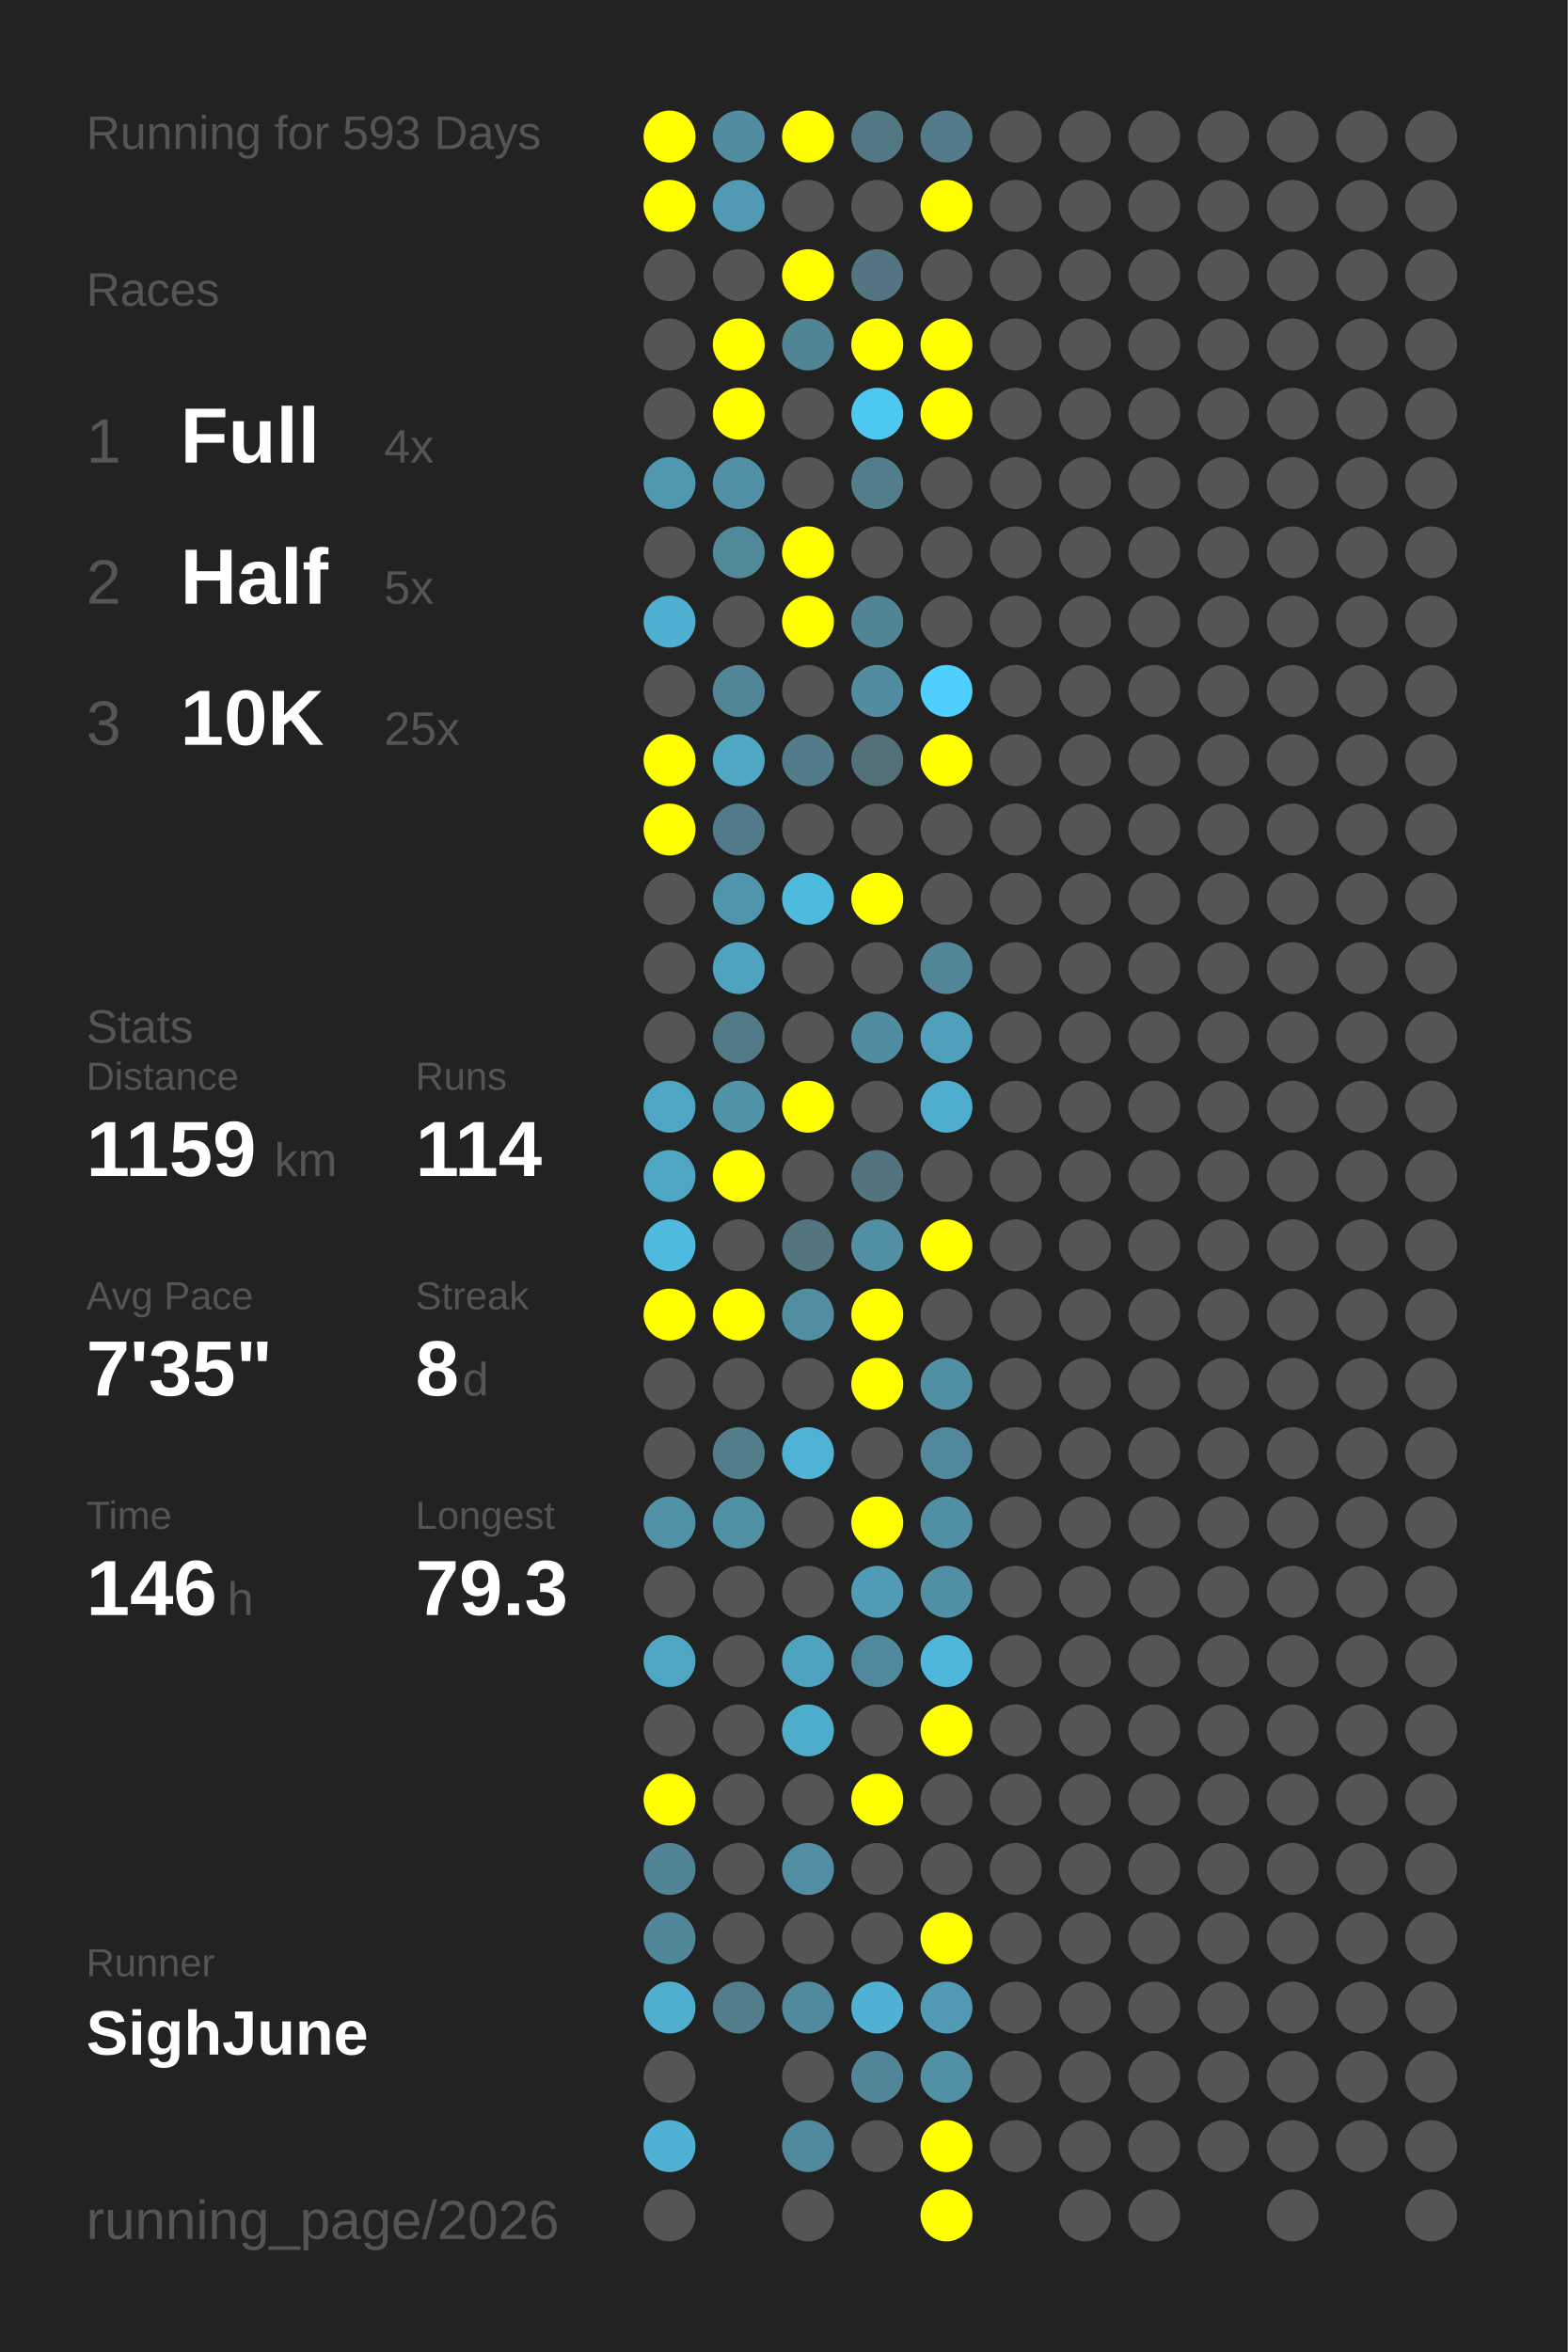
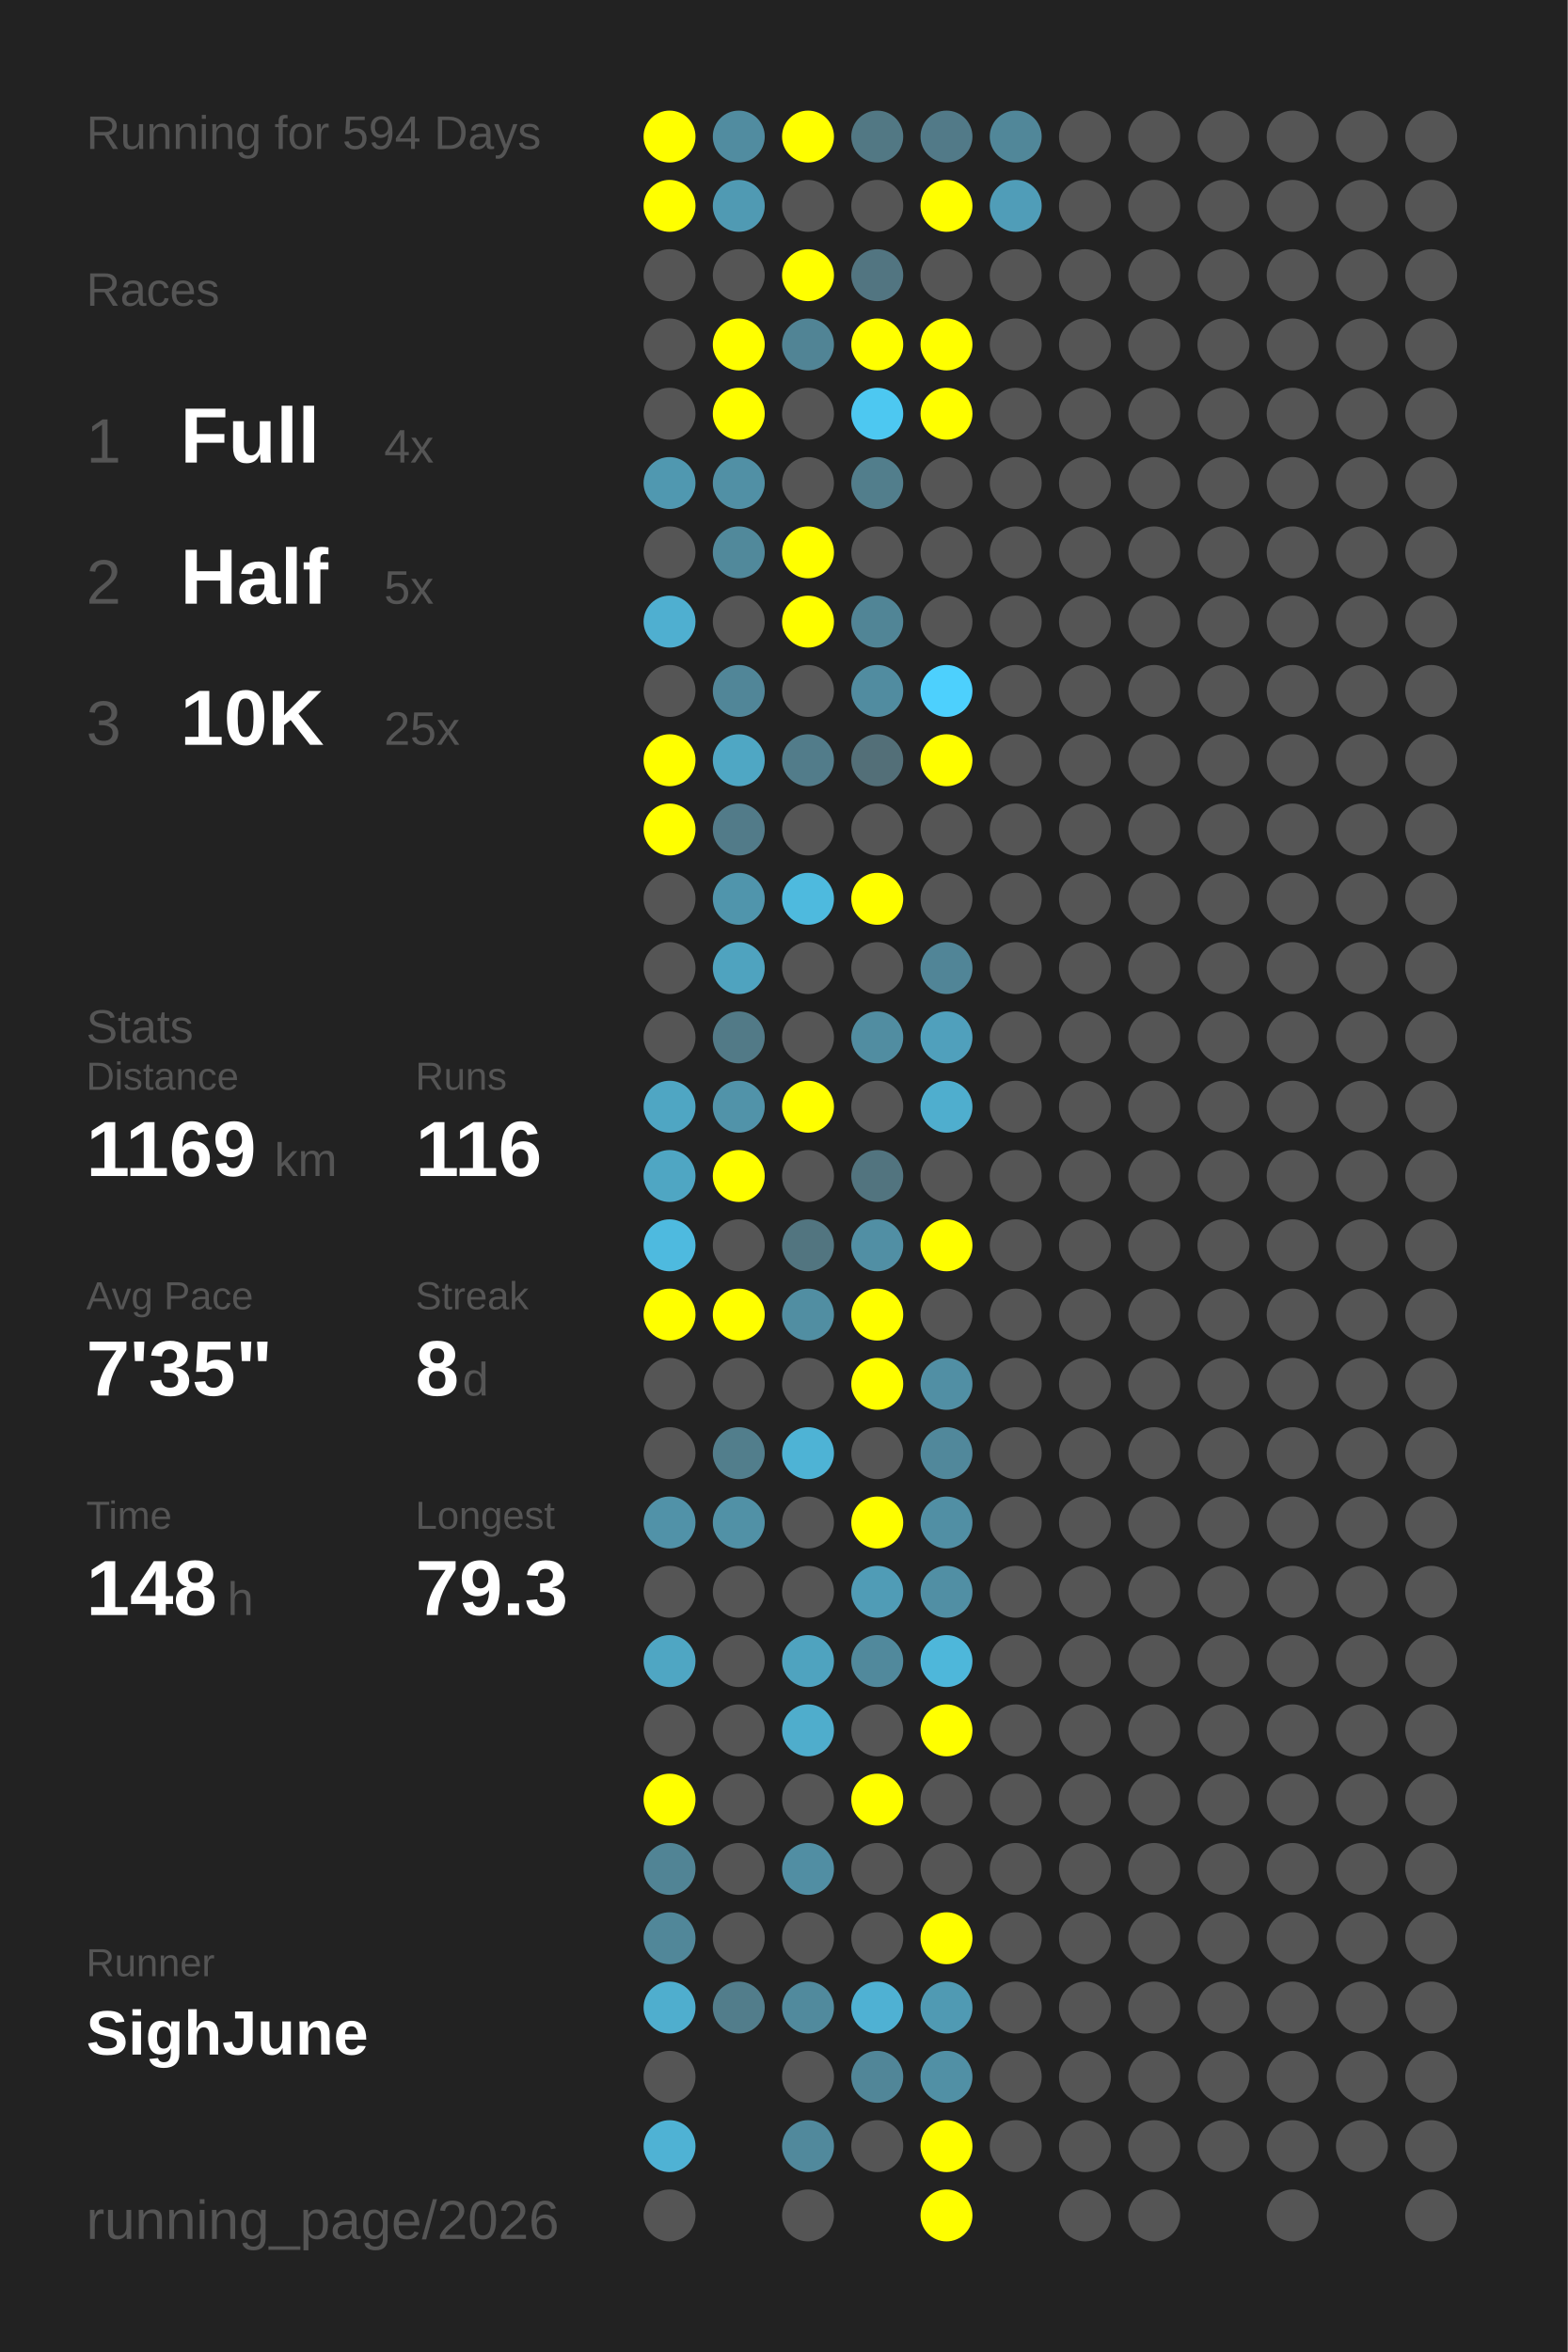
<svg xmlns="http://www.w3.org/2000/svg" baseProfile="full" height="300mm" version="1.1" viewBox="0,0,200,300" width="200mm">
  <defs />
  <rect fill="#222222" height="300" width="200" x="0" y="0" />
-   <text fill="#555555" style="font-size:6px; font-family:Arial;" x="11" y="19">Running for 593 Days</text>
+   <text fill="#555555" style="font-size:6px; font-family:Arial;" x="11" y="19">Running for 594 Days</text>
  <text fill="#555555" style="font-size:6px; font-family:Arial;" x="11" y="39">Races</text>
  <text fill="#555555" style="font-size:8px; font-family:Arial;" x="11" y="59">1</text>
  <text fill="#FFFFFF" style="font-size:10px; font-family:Arial; font-weight:bold;" x="23" y="59">Full</text>
  <text fill="#555555" style="font-size:6px; font-family:Arial;" x="49" y="59">4x</text>
  <text fill="#555555" style="font-size:8px; font-family:Arial;" x="11" y="77">2</text>
  <text fill="#FFFFFF" style="font-size:10px; font-family:Arial; font-weight:bold;" x="23" y="77">Half</text>
  <text fill="#555555" style="font-size:6px; font-family:Arial;" x="49" y="77">5x</text>
  <text fill="#555555" style="font-size:8px; font-family:Arial;" x="11" y="95">3</text>
  <text fill="#FFFFFF" style="font-size:10px; font-family:Arial; font-weight:bold;" x="23" y="95">10K</text>
  <text fill="#555555" style="font-size:6px; font-family:Arial;" x="49" y="95">25x</text>
  <text fill="#555555" style="font-size:6px; font-family:Arial;" x="11" y="133">Stats</text>
  <text fill="#555555" style="font-size:5px; font-family:Arial;" x="11" y="139">Distance</text>
-   <text fill="#FFFFFF" style="font-size:10px; font-family:Arial; font-weight:bold;" x="11" y="150">1159</text>
+   <text fill="#FFFFFF" style="font-size:10px; font-family:Arial; font-weight:bold;" x="11" y="150">1169</text>
  <text fill="#555555" style="font-size:6px; font-family:Arial;" x="35" y="150">km</text>
  <text fill="#555555" style="font-size:5px; font-family:Arial;" x="53" y="139">Runs</text>
-   <text fill="#FFFFFF" style="font-size:10px; font-family:Arial; font-weight:bold;" x="53" y="150">114</text>
+   <text fill="#FFFFFF" style="font-size:10px; font-family:Arial; font-weight:bold;" x="53" y="150">116</text>
  <text fill="#555555" style="font-size:5px; font-family:Arial;" x="11" y="167">Avg Pace</text>
  <text fill="#FFFFFF" style="font-size:10px; font-family:Arial; font-weight:bold;" x="11" y="178">7'35"</text>
  <text fill="#555555" style="font-size:5px; font-family:Arial;" x="53" y="167">Streak</text>
  <text fill="#FFFFFF" style="font-size:10px; font-family:Arial; font-weight:bold;" x="53" y="178">8</text>
  <text fill="#555555" style="font-size:6px; font-family:Arial;" x="59" y="178">d</text>
  <text fill="#555555" style="font-size:5px; font-family:Arial;" x="11" y="195">Time</text>
-   <text fill="#FFFFFF" style="font-size:10px; font-family:Arial; font-weight:bold;" x="11" y="206">146</text>
+   <text fill="#FFFFFF" style="font-size:10px; font-family:Arial; font-weight:bold;" x="11" y="206">148</text>
  <text fill="#555555" style="font-size:6px; font-family:Arial;" x="29" y="206">h</text>
  <text fill="#555555" style="font-size:5px; font-family:Arial;" x="53" y="195">Longest</text>
  <text fill="#FFFFFF" style="font-size:10px; font-family:Arial; font-weight:bold;" x="53" y="206">79.3</text>
  <text fill="#555555" style="font-size:5px; font-family:Arial;" x="11" y="252.065">Runner</text>
  <text fill="#FFFFFF" style="font-size:8px; font-family:Arial; font-weight:bold;" x="11" y="262.065">SighJune</text>
  <text fill="#555555" style="font-size:7px; font-family:Arial;" x="11" y="285.581">running_page/2026</text>
  <circle cx="85.417" cy="17.419" fill="#FFFF00" r="3.312" />
  <circle cx="85.417" cy="26.258" fill="#FFFF00" r="3.312" />
  <circle cx="85.417" cy="35.097" fill="#555555" r="3.312" />
  <circle cx="85.417" cy="43.935" fill="#555555" r="3.312" />
  <circle cx="85.417" cy="52.774" fill="#555555" r="3.312" />
  <circle cx="85.417" cy="61.613" fill="#5098b0" r="3.312" />
  <circle cx="85.417" cy="70.452" fill="#555555" r="3.312" />
  <circle cx="85.417" cy="79.29" fill="#4fafd0" r="3.312" />
  <circle cx="85.417" cy="88.129" fill="#555555" r="3.312" />
  <circle cx="85.417" cy="96.968" fill="#FFFF00" r="3.312" />
  <circle cx="85.417" cy="105.806" fill="#FFFF00" r="3.312" />
  <circle cx="85.417" cy="114.645" fill="#555555" r="3.312" />
  <circle cx="85.417" cy="123.484" fill="#555555" r="3.312" />
  <circle cx="85.417" cy="132.323" fill="#555555" r="3.312" />
  <circle cx="85.417" cy="141.161" fill="#4fa6c3" r="3.312" />
  <circle cx="85.417" cy="150" fill="#4fa6c3" r="3.312" />
  <circle cx="85.417" cy="158.839" fill="#4ebadf" r="3.312" />
  <circle cx="85.417" cy="167.677" fill="#FFFF00" r="3.312" />
  <circle cx="85.417" cy="176.516" fill="#555555" r="3.312" />
  <circle cx="85.417" cy="185.355" fill="#555555" r="3.312" />
  <circle cx="85.417" cy="194.194" fill="#5192a8" r="3.312" />
  <circle cx="85.417" cy="203.032" fill="#555555" r="3.312" />
  <circle cx="85.417" cy="211.871" fill="#4fa6c3" r="3.312" />
  <circle cx="85.417" cy="220.71" fill="#555555" r="3.312" />
  <circle cx="85.417" cy="229.548" fill="#FFFF00" r="3.312" />
  <circle cx="85.417" cy="238.387" fill="#518495" r="3.312" />
  <circle cx="85.417" cy="247.226" fill="#518799" r="3.312" />
  <circle cx="85.417" cy="256.065" fill="#4faece" r="3.312" />
  <circle cx="85.417" cy="264.903" fill="#555555" r="3.312" />
  <circle cx="85.417" cy="273.742" fill="#4fb2d4" r="3.312" />
  <circle cx="85.417" cy="282.581" fill="#555555" r="3.312" />
  <circle cx="94.25" cy="17.419" fill="#518ca0" r="3.312" />
  <circle cx="94.25" cy="26.258" fill="#509ab3" r="3.312" />
  <circle cx="94.25" cy="35.097" fill="#555555" r="3.312" />
  <circle cx="94.25" cy="43.935" fill="#FFFF00" r="3.312" />
  <circle cx="94.25" cy="52.774" fill="#FFFF00" r="3.312" />
  <circle cx="94.25" cy="61.613" fill="#5190a5" r="3.312" />
  <circle cx="94.25" cy="70.452" fill="#51899b" r="3.312" />
  <circle cx="94.25" cy="79.29" fill="#555555" r="3.312" />
  <circle cx="94.25" cy="88.129" fill="#518698" r="3.312" />
  <circle cx="94.25" cy="96.968" fill="#4fa7c4" r="3.312" />
  <circle cx="94.25" cy="105.806" fill="#527b89" r="3.312" />
  <circle cx="94.25" cy="114.645" fill="#5095ac" r="3.312" />
  <circle cx="94.25" cy="123.484" fill="#4fa3bf" r="3.312" />
  <circle cx="94.25" cy="132.323" fill="#527a87" r="3.312" />
  <circle cx="94.25" cy="141.161" fill="#5193a9" r="3.312" />
  <circle cx="94.25" cy="150" fill="#FFFF00" r="3.312" />
  <circle cx="94.25" cy="158.839" fill="#555555" r="3.312" />
  <circle cx="94.25" cy="167.677" fill="#FFFF00" r="3.312" />
  <circle cx="94.25" cy="176.516" fill="#555555" r="3.312" />
  <circle cx="94.25" cy="185.355" fill="#527e8c" r="3.312" />
  <circle cx="94.25" cy="194.194" fill="#5191a6" r="3.312" />
  <circle cx="94.25" cy="203.032" fill="#555555" r="3.312" />
  <circle cx="94.25" cy="211.871" fill="#555555" r="3.312" />
  <circle cx="94.25" cy="220.71" fill="#555555" r="3.312" />
  <circle cx="94.25" cy="229.548" fill="#555555" r="3.312" />
  <circle cx="94.25" cy="238.387" fill="#555555" r="3.312" />
  <circle cx="94.25" cy="247.226" fill="#555555" r="3.312" />
  <circle cx="94.25" cy="256.065" fill="#527d8b" r="3.312" />
  <circle cx="103.083" cy="17.419" fill="#FFFF00" r="3.312" />
  <circle cx="103.083" cy="26.258" fill="#555555" r="3.312" />
  <circle cx="103.083" cy="35.097" fill="#FFFF00" r="3.312" />
  <circle cx="103.083" cy="43.935" fill="#518495" r="3.312" />
  <circle cx="103.083" cy="52.774" fill="#555555" r="3.312" />
  <circle cx="103.083" cy="61.613" fill="#555555" r="3.312" />
  <circle cx="103.083" cy="70.452" fill="#FFFF00" r="3.312" />
  <circle cx="103.083" cy="79.29" fill="#FFFF00" r="3.312" />
  <circle cx="103.083" cy="88.129" fill="#555555" r="3.312" />
  <circle cx="103.083" cy="96.968" fill="#527c8a" r="3.312" />
  <circle cx="103.083" cy="105.806" fill="#555555" r="3.312" />
  <circle cx="103.083" cy="114.645" fill="#4ebade" r="3.312" />
  <circle cx="103.083" cy="123.484" fill="#555555" r="3.312" />
  <circle cx="103.083" cy="132.323" fill="#555555" r="3.312" />
  <circle cx="103.083" cy="141.161" fill="#FFFF00" r="3.312" />
  <circle cx="103.083" cy="150" fill="#555555" r="3.312" />
  <circle cx="103.083" cy="158.839" fill="#527580" r="3.312" />
  <circle cx="103.083" cy="167.677" fill="#518ea2" r="3.312" />
  <circle cx="103.083" cy="176.516" fill="#555555" r="3.312" />
  <circle cx="103.083" cy="185.355" fill="#4eb3d5" r="3.312" />
  <circle cx="103.083" cy="194.194" fill="#555555" r="3.312" />
  <circle cx="103.083" cy="203.032" fill="#555555" r="3.312" />
  <circle cx="103.083" cy="211.871" fill="#4fa3bf" r="3.312" />
  <circle cx="103.083" cy="220.71" fill="#4fadcc" r="3.312" />
  <circle cx="103.083" cy="229.548" fill="#555555" r="3.312" />
  <circle cx="103.083" cy="238.387" fill="#518ea3" r="3.312" />
  <circle cx="103.083" cy="247.226" fill="#555555" r="3.312" />
  <circle cx="103.083" cy="256.065" fill="#518a9d" r="3.312" />
  <circle cx="103.083" cy="264.903" fill="#555555" r="3.312" />
  <circle cx="103.083" cy="273.742" fill="#51899c" r="3.312" />
  <circle cx="103.083" cy="282.581" fill="#555555" r="3.312" />
  <circle cx="111.917" cy="17.419" fill="#527884" r="3.312" />
  <circle cx="111.917" cy="26.258" fill="#555555" r="3.312" />
  <circle cx="111.917" cy="35.097" fill="#527581" r="3.312" />
  <circle cx="111.917" cy="43.935" fill="#FFFF00" r="3.312" />
  <circle cx="111.917" cy="52.774" fill="#4dc8f1" r="3.312" />
  <circle cx="111.917" cy="61.613" fill="#527e8c" r="3.312" />
  <circle cx="111.917" cy="70.452" fill="#555555" r="3.312" />
  <circle cx="111.917" cy="79.29" fill="#518596" r="3.312" />
  <circle cx="111.917" cy="88.129" fill="#518ca0" r="3.312" />
  <circle cx="111.917" cy="96.968" fill="#536f78" r="3.312" />
  <circle cx="111.917" cy="105.806" fill="#555555" r="3.312" />
  <circle cx="111.917" cy="114.645" fill="#FFFF00" r="3.312" />
  <circle cx="111.917" cy="123.484" fill="#555555" r="3.312" />
  <circle cx="111.917" cy="132.323" fill="#518da1" r="3.312" />
  <circle cx="111.917" cy="141.161" fill="#555555" r="3.312" />
  <circle cx="111.917" cy="150" fill="#52747f" r="3.312" />
  <circle cx="111.917" cy="158.839" fill="#518fa4" r="3.312" />
  <circle cx="111.917" cy="167.677" fill="#FFFF00" r="3.312" />
  <circle cx="111.917" cy="176.516" fill="#FFFF00" r="3.312" />
  <circle cx="111.917" cy="185.355" fill="#555555" r="3.312" />
  <circle cx="111.917" cy="194.194" fill="#FFFF00" r="3.312" />
  <circle cx="111.917" cy="203.032" fill="#509cb6" r="3.312" />
  <circle cx="111.917" cy="211.871" fill="#51899c" r="3.312" />
  <circle cx="111.917" cy="220.71" fill="#555555" r="3.312" />
  <circle cx="111.917" cy="229.548" fill="#FFFF00" r="3.312" />
  <circle cx="111.917" cy="238.387" fill="#555555" r="3.312" />
  <circle cx="111.917" cy="247.226" fill="#555555" r="3.312" />
  <circle cx="111.917" cy="256.065" fill="#4fb1d3" r="3.312" />
  <circle cx="111.917" cy="264.903" fill="#518698" r="3.312" />
  <circle cx="111.917" cy="273.742" fill="#555555" r="3.312" />
  <circle cx="120.75" cy="17.419" fill="#527a88" r="3.312" />
  <circle cx="120.75" cy="26.258" fill="#FFFF00" r="3.312" />
  <circle cx="120.75" cy="35.097" fill="#555555" r="3.312" />
  <circle cx="120.75" cy="43.935" fill="#FFFF00" r="3.312" />
  <circle cx="120.75" cy="52.774" fill="#FFFF00" r="3.312" />
  <circle cx="120.75" cy="61.613" fill="#555555" r="3.312" />
  <circle cx="120.75" cy="70.452" fill="#555555" r="3.312" />
  <circle cx="120.75" cy="79.29" fill="#555555" r="3.312" />
  <circle cx="120.75" cy="88.129" fill="#4dd0fd" r="3.312" />
  <circle cx="120.75" cy="96.968" fill="#FFFF00" r="3.312" />
  <circle cx="120.75" cy="105.806" fill="#555555" r="3.312" />
  <circle cx="120.75" cy="114.645" fill="#555555" r="3.312" />
  <circle cx="120.75" cy="123.484" fill="#518597" r="3.312" />
  <circle cx="120.75" cy="132.323" fill="#50a0bc" r="3.312" />
  <circle cx="120.75" cy="141.161" fill="#4faece" r="3.312" />
  <circle cx="120.75" cy="150" fill="#555555" r="3.312" />
  <circle cx="120.75" cy="158.839" fill="#FFFF00" r="3.312" />
  <circle cx="120.75" cy="167.677" fill="#555555" r="3.312" />
  <circle cx="120.75" cy="176.516" fill="#518fa4" r="3.312" />
  <circle cx="120.75" cy="185.355" fill="#51889b" r="3.312" />
  <circle cx="120.75" cy="194.194" fill="#518fa4" r="3.312" />
  <circle cx="120.75" cy="203.032" fill="#518fa4" r="3.312" />
  <circle cx="120.75" cy="211.871" fill="#4eb7da" r="3.312" />
  <circle cx="120.75" cy="220.71" fill="#FFFF00" r="3.312" />
  <circle cx="120.75" cy="229.548" fill="#555555" r="3.312" />
  <circle cx="120.75" cy="238.387" fill="#555555" r="3.312" />
  <circle cx="120.75" cy="247.226" fill="#FFFF00" r="3.312" />
  <circle cx="120.75" cy="256.065" fill="#509ab3" r="3.312" />
  <circle cx="120.75" cy="264.903" fill="#5190a5" r="3.312" />
  <circle cx="120.75" cy="273.742" fill="#FFFF00" r="3.312" />
  <circle cx="120.75" cy="282.581" fill="#FFFF00" r="3.312" />
-   <circle cx="129.583" cy="17.419" fill="#555555" r="3.312" />
-   <circle cx="129.583" cy="26.258" fill="#555555" r="3.312" />
+   <circle cx="129.583" cy="17.419" fill="#518799" r="3.312" />
+   <circle cx="129.583" cy="26.258" fill="#509db8" r="3.312" />
  <circle cx="129.583" cy="35.097" fill="#555555" r="3.312" />
  <circle cx="129.583" cy="43.935" fill="#555555" r="3.312" />
  <circle cx="129.583" cy="52.774" fill="#555555" r="3.312" />
  <circle cx="129.583" cy="61.613" fill="#555555" r="3.312" />
  <circle cx="129.583" cy="70.452" fill="#555555" r="3.312" />
  <circle cx="129.583" cy="79.29" fill="#555555" r="3.312" />
  <circle cx="129.583" cy="88.129" fill="#555555" r="3.312" />
  <circle cx="129.583" cy="96.968" fill="#555555" r="3.312" />
  <circle cx="129.583" cy="105.806" fill="#555555" r="3.312" />
  <circle cx="129.583" cy="114.645" fill="#555555" r="3.312" />
  <circle cx="129.583" cy="123.484" fill="#555555" r="3.312" />
  <circle cx="129.583" cy="132.323" fill="#555555" r="3.312" />
  <circle cx="129.583" cy="141.161" fill="#555555" r="3.312" />
  <circle cx="129.583" cy="150" fill="#555555" r="3.312" />
  <circle cx="129.583" cy="158.839" fill="#555555" r="3.312" />
  <circle cx="129.583" cy="167.677" fill="#555555" r="3.312" />
  <circle cx="129.583" cy="176.516" fill="#555555" r="3.312" />
  <circle cx="129.583" cy="185.355" fill="#555555" r="3.312" />
  <circle cx="129.583" cy="194.194" fill="#555555" r="3.312" />
  <circle cx="129.583" cy="203.032" fill="#555555" r="3.312" />
  <circle cx="129.583" cy="211.871" fill="#555555" r="3.312" />
  <circle cx="129.583" cy="220.71" fill="#555555" r="3.312" />
  <circle cx="129.583" cy="229.548" fill="#555555" r="3.312" />
  <circle cx="129.583" cy="238.387" fill="#555555" r="3.312" />
  <circle cx="129.583" cy="247.226" fill="#555555" r="3.312" />
  <circle cx="129.583" cy="256.065" fill="#555555" r="3.312" />
  <circle cx="129.583" cy="264.903" fill="#555555" r="3.312" />
  <circle cx="129.583" cy="273.742" fill="#555555" r="3.312" />
  <circle cx="138.417" cy="17.419" fill="#555555" r="3.312" />
  <circle cx="138.417" cy="26.258" fill="#555555" r="3.312" />
  <circle cx="138.417" cy="35.097" fill="#555555" r="3.312" />
  <circle cx="138.417" cy="43.935" fill="#555555" r="3.312" />
  <circle cx="138.417" cy="52.774" fill="#555555" r="3.312" />
  <circle cx="138.417" cy="61.613" fill="#555555" r="3.312" />
  <circle cx="138.417" cy="70.452" fill="#555555" r="3.312" />
  <circle cx="138.417" cy="79.29" fill="#555555" r="3.312" />
  <circle cx="138.417" cy="88.129" fill="#555555" r="3.312" />
  <circle cx="138.417" cy="96.968" fill="#555555" r="3.312" />
  <circle cx="138.417" cy="105.806" fill="#555555" r="3.312" />
  <circle cx="138.417" cy="114.645" fill="#555555" r="3.312" />
  <circle cx="138.417" cy="123.484" fill="#555555" r="3.312" />
  <circle cx="138.417" cy="132.323" fill="#555555" r="3.312" />
  <circle cx="138.417" cy="141.161" fill="#555555" r="3.312" />
  <circle cx="138.417" cy="150" fill="#555555" r="3.312" />
  <circle cx="138.417" cy="158.839" fill="#555555" r="3.312" />
  <circle cx="138.417" cy="167.677" fill="#555555" r="3.312" />
  <circle cx="138.417" cy="176.516" fill="#555555" r="3.312" />
  <circle cx="138.417" cy="185.355" fill="#555555" r="3.312" />
  <circle cx="138.417" cy="194.194" fill="#555555" r="3.312" />
  <circle cx="138.417" cy="203.032" fill="#555555" r="3.312" />
  <circle cx="138.417" cy="211.871" fill="#555555" r="3.312" />
  <circle cx="138.417" cy="220.71" fill="#555555" r="3.312" />
  <circle cx="138.417" cy="229.548" fill="#555555" r="3.312" />
  <circle cx="138.417" cy="238.387" fill="#555555" r="3.312" />
  <circle cx="138.417" cy="247.226" fill="#555555" r="3.312" />
  <circle cx="138.417" cy="256.065" fill="#555555" r="3.312" />
  <circle cx="138.417" cy="264.903" fill="#555555" r="3.312" />
  <circle cx="138.417" cy="273.742" fill="#555555" r="3.312" />
  <circle cx="138.417" cy="282.581" fill="#555555" r="3.312" />
  <circle cx="147.25" cy="17.419" fill="#555555" r="3.312" />
  <circle cx="147.25" cy="26.258" fill="#555555" r="3.312" />
  <circle cx="147.25" cy="35.097" fill="#555555" r="3.312" />
  <circle cx="147.25" cy="43.935" fill="#555555" r="3.312" />
  <circle cx="147.25" cy="52.774" fill="#555555" r="3.312" />
  <circle cx="147.25" cy="61.613" fill="#555555" r="3.312" />
  <circle cx="147.25" cy="70.452" fill="#555555" r="3.312" />
  <circle cx="147.25" cy="79.29" fill="#555555" r="3.312" />
  <circle cx="147.25" cy="88.129" fill="#555555" r="3.312" />
  <circle cx="147.25" cy="96.968" fill="#555555" r="3.312" />
  <circle cx="147.25" cy="105.806" fill="#555555" r="3.312" />
  <circle cx="147.25" cy="114.645" fill="#555555" r="3.312" />
  <circle cx="147.25" cy="123.484" fill="#555555" r="3.312" />
  <circle cx="147.25" cy="132.323" fill="#555555" r="3.312" />
  <circle cx="147.25" cy="141.161" fill="#555555" r="3.312" />
  <circle cx="147.25" cy="150" fill="#555555" r="3.312" />
  <circle cx="147.25" cy="158.839" fill="#555555" r="3.312" />
  <circle cx="147.25" cy="167.677" fill="#555555" r="3.312" />
  <circle cx="147.25" cy="176.516" fill="#555555" r="3.312" />
  <circle cx="147.25" cy="185.355" fill="#555555" r="3.312" />
  <circle cx="147.25" cy="194.194" fill="#555555" r="3.312" />
  <circle cx="147.25" cy="203.032" fill="#555555" r="3.312" />
  <circle cx="147.25" cy="211.871" fill="#555555" r="3.312" />
  <circle cx="147.25" cy="220.71" fill="#555555" r="3.312" />
  <circle cx="147.25" cy="229.548" fill="#555555" r="3.312" />
  <circle cx="147.25" cy="238.387" fill="#555555" r="3.312" />
  <circle cx="147.25" cy="247.226" fill="#555555" r="3.312" />
  <circle cx="147.25" cy="256.065" fill="#555555" r="3.312" />
  <circle cx="147.25" cy="264.903" fill="#555555" r="3.312" />
  <circle cx="147.25" cy="273.742" fill="#555555" r="3.312" />
  <circle cx="147.25" cy="282.581" fill="#555555" r="3.312" />
  <circle cx="156.083" cy="17.419" fill="#555555" r="3.312" />
  <circle cx="156.083" cy="26.258" fill="#555555" r="3.312" />
  <circle cx="156.083" cy="35.097" fill="#555555" r="3.312" />
  <circle cx="156.083" cy="43.935" fill="#555555" r="3.312" />
  <circle cx="156.083" cy="52.774" fill="#555555" r="3.312" />
  <circle cx="156.083" cy="61.613" fill="#555555" r="3.312" />
  <circle cx="156.083" cy="70.452" fill="#555555" r="3.312" />
  <circle cx="156.083" cy="79.29" fill="#555555" r="3.312" />
  <circle cx="156.083" cy="88.129" fill="#555555" r="3.312" />
  <circle cx="156.083" cy="96.968" fill="#555555" r="3.312" />
  <circle cx="156.083" cy="105.806" fill="#555555" r="3.312" />
  <circle cx="156.083" cy="114.645" fill="#555555" r="3.312" />
  <circle cx="156.083" cy="123.484" fill="#555555" r="3.312" />
  <circle cx="156.083" cy="132.323" fill="#555555" r="3.312" />
  <circle cx="156.083" cy="141.161" fill="#555555" r="3.312" />
  <circle cx="156.083" cy="150" fill="#555555" r="3.312" />
  <circle cx="156.083" cy="158.839" fill="#555555" r="3.312" />
  <circle cx="156.083" cy="167.677" fill="#555555" r="3.312" />
  <circle cx="156.083" cy="176.516" fill="#555555" r="3.312" />
  <circle cx="156.083" cy="185.355" fill="#555555" r="3.312" />
  <circle cx="156.083" cy="194.194" fill="#555555" r="3.312" />
  <circle cx="156.083" cy="203.032" fill="#555555" r="3.312" />
  <circle cx="156.083" cy="211.871" fill="#555555" r="3.312" />
  <circle cx="156.083" cy="220.71" fill="#555555" r="3.312" />
  <circle cx="156.083" cy="229.548" fill="#555555" r="3.312" />
  <circle cx="156.083" cy="238.387" fill="#555555" r="3.312" />
  <circle cx="156.083" cy="247.226" fill="#555555" r="3.312" />
  <circle cx="156.083" cy="256.065" fill="#555555" r="3.312" />
  <circle cx="156.083" cy="264.903" fill="#555555" r="3.312" />
  <circle cx="156.083" cy="273.742" fill="#555555" r="3.312" />
  <circle cx="164.917" cy="17.419" fill="#555555" r="3.312" />
  <circle cx="164.917" cy="26.258" fill="#555555" r="3.312" />
  <circle cx="164.917" cy="35.097" fill="#555555" r="3.312" />
  <circle cx="164.917" cy="43.935" fill="#555555" r="3.312" />
  <circle cx="164.917" cy="52.774" fill="#555555" r="3.312" />
  <circle cx="164.917" cy="61.613" fill="#555555" r="3.312" />
  <circle cx="164.917" cy="70.452" fill="#555555" r="3.312" />
  <circle cx="164.917" cy="79.29" fill="#555555" r="3.312" />
  <circle cx="164.917" cy="88.129" fill="#555555" r="3.312" />
  <circle cx="164.917" cy="96.968" fill="#555555" r="3.312" />
  <circle cx="164.917" cy="105.806" fill="#555555" r="3.312" />
  <circle cx="164.917" cy="114.645" fill="#555555" r="3.312" />
  <circle cx="164.917" cy="123.484" fill="#555555" r="3.312" />
  <circle cx="164.917" cy="132.323" fill="#555555" r="3.312" />
  <circle cx="164.917" cy="141.161" fill="#555555" r="3.312" />
  <circle cx="164.917" cy="150" fill="#555555" r="3.312" />
  <circle cx="164.917" cy="158.839" fill="#555555" r="3.312" />
  <circle cx="164.917" cy="167.677" fill="#555555" r="3.312" />
  <circle cx="164.917" cy="176.516" fill="#555555" r="3.312" />
  <circle cx="164.917" cy="185.355" fill="#555555" r="3.312" />
  <circle cx="164.917" cy="194.194" fill="#555555" r="3.312" />
  <circle cx="164.917" cy="203.032" fill="#555555" r="3.312" />
  <circle cx="164.917" cy="211.871" fill="#555555" r="3.312" />
  <circle cx="164.917" cy="220.71" fill="#555555" r="3.312" />
  <circle cx="164.917" cy="229.548" fill="#555555" r="3.312" />
  <circle cx="164.917" cy="238.387" fill="#555555" r="3.312" />
  <circle cx="164.917" cy="247.226" fill="#555555" r="3.312" />
  <circle cx="164.917" cy="256.065" fill="#555555" r="3.312" />
  <circle cx="164.917" cy="264.903" fill="#555555" r="3.312" />
  <circle cx="164.917" cy="273.742" fill="#555555" r="3.312" />
  <circle cx="164.917" cy="282.581" fill="#555555" r="3.312" />
  <circle cx="173.75" cy="17.419" fill="#555555" r="3.312" />
  <circle cx="173.75" cy="26.258" fill="#555555" r="3.312" />
  <circle cx="173.75" cy="35.097" fill="#555555" r="3.312" />
  <circle cx="173.75" cy="43.935" fill="#555555" r="3.312" />
  <circle cx="173.75" cy="52.774" fill="#555555" r="3.312" />
  <circle cx="173.75" cy="61.613" fill="#555555" r="3.312" />
  <circle cx="173.75" cy="70.452" fill="#555555" r="3.312" />
  <circle cx="173.75" cy="79.29" fill="#555555" r="3.312" />
  <circle cx="173.75" cy="88.129" fill="#555555" r="3.312" />
  <circle cx="173.75" cy="96.968" fill="#555555" r="3.312" />
  <circle cx="173.75" cy="105.806" fill="#555555" r="3.312" />
  <circle cx="173.75" cy="114.645" fill="#555555" r="3.312" />
  <circle cx="173.75" cy="123.484" fill="#555555" r="3.312" />
  <circle cx="173.75" cy="132.323" fill="#555555" r="3.312" />
  <circle cx="173.75" cy="141.161" fill="#555555" r="3.312" />
  <circle cx="173.75" cy="150" fill="#555555" r="3.312" />
  <circle cx="173.75" cy="158.839" fill="#555555" r="3.312" />
  <circle cx="173.75" cy="167.677" fill="#555555" r="3.312" />
  <circle cx="173.75" cy="176.516" fill="#555555" r="3.312" />
  <circle cx="173.75" cy="185.355" fill="#555555" r="3.312" />
  <circle cx="173.75" cy="194.194" fill="#555555" r="3.312" />
  <circle cx="173.75" cy="203.032" fill="#555555" r="3.312" />
  <circle cx="173.75" cy="211.871" fill="#555555" r="3.312" />
  <circle cx="173.75" cy="220.71" fill="#555555" r="3.312" />
  <circle cx="173.75" cy="229.548" fill="#555555" r="3.312" />
  <circle cx="173.75" cy="238.387" fill="#555555" r="3.312" />
  <circle cx="173.75" cy="247.226" fill="#555555" r="3.312" />
  <circle cx="173.75" cy="256.065" fill="#555555" r="3.312" />
  <circle cx="173.75" cy="264.903" fill="#555555" r="3.312" />
  <circle cx="173.75" cy="273.742" fill="#555555" r="3.312" />
  <circle cx="182.583" cy="17.419" fill="#555555" r="3.312" />
  <circle cx="182.583" cy="26.258" fill="#555555" r="3.312" />
  <circle cx="182.583" cy="35.097" fill="#555555" r="3.312" />
  <circle cx="182.583" cy="43.935" fill="#555555" r="3.312" />
  <circle cx="182.583" cy="52.774" fill="#555555" r="3.312" />
  <circle cx="182.583" cy="61.613" fill="#555555" r="3.312" />
  <circle cx="182.583" cy="70.452" fill="#555555" r="3.312" />
  <circle cx="182.583" cy="79.29" fill="#555555" r="3.312" />
  <circle cx="182.583" cy="88.129" fill="#555555" r="3.312" />
  <circle cx="182.583" cy="96.968" fill="#555555" r="3.312" />
  <circle cx="182.583" cy="105.806" fill="#555555" r="3.312" />
  <circle cx="182.583" cy="114.645" fill="#555555" r="3.312" />
  <circle cx="182.583" cy="123.484" fill="#555555" r="3.312" />
  <circle cx="182.583" cy="132.323" fill="#555555" r="3.312" />
  <circle cx="182.583" cy="141.161" fill="#555555" r="3.312" />
  <circle cx="182.583" cy="150" fill="#555555" r="3.312" />
  <circle cx="182.583" cy="158.839" fill="#555555" r="3.312" />
  <circle cx="182.583" cy="167.677" fill="#555555" r="3.312" />
  <circle cx="182.583" cy="176.516" fill="#555555" r="3.312" />
  <circle cx="182.583" cy="185.355" fill="#555555" r="3.312" />
  <circle cx="182.583" cy="194.194" fill="#555555" r="3.312" />
  <circle cx="182.583" cy="203.032" fill="#555555" r="3.312" />
  <circle cx="182.583" cy="211.871" fill="#555555" r="3.312" />
  <circle cx="182.583" cy="220.71" fill="#555555" r="3.312" />
  <circle cx="182.583" cy="229.548" fill="#555555" r="3.312" />
  <circle cx="182.583" cy="238.387" fill="#555555" r="3.312" />
  <circle cx="182.583" cy="247.226" fill="#555555" r="3.312" />
  <circle cx="182.583" cy="256.065" fill="#555555" r="3.312" />
  <circle cx="182.583" cy="264.903" fill="#555555" r="3.312" />
  <circle cx="182.583" cy="273.742" fill="#555555" r="3.312" />
  <circle cx="182.583" cy="282.581" fill="#555555" r="3.312" />
</svg>
